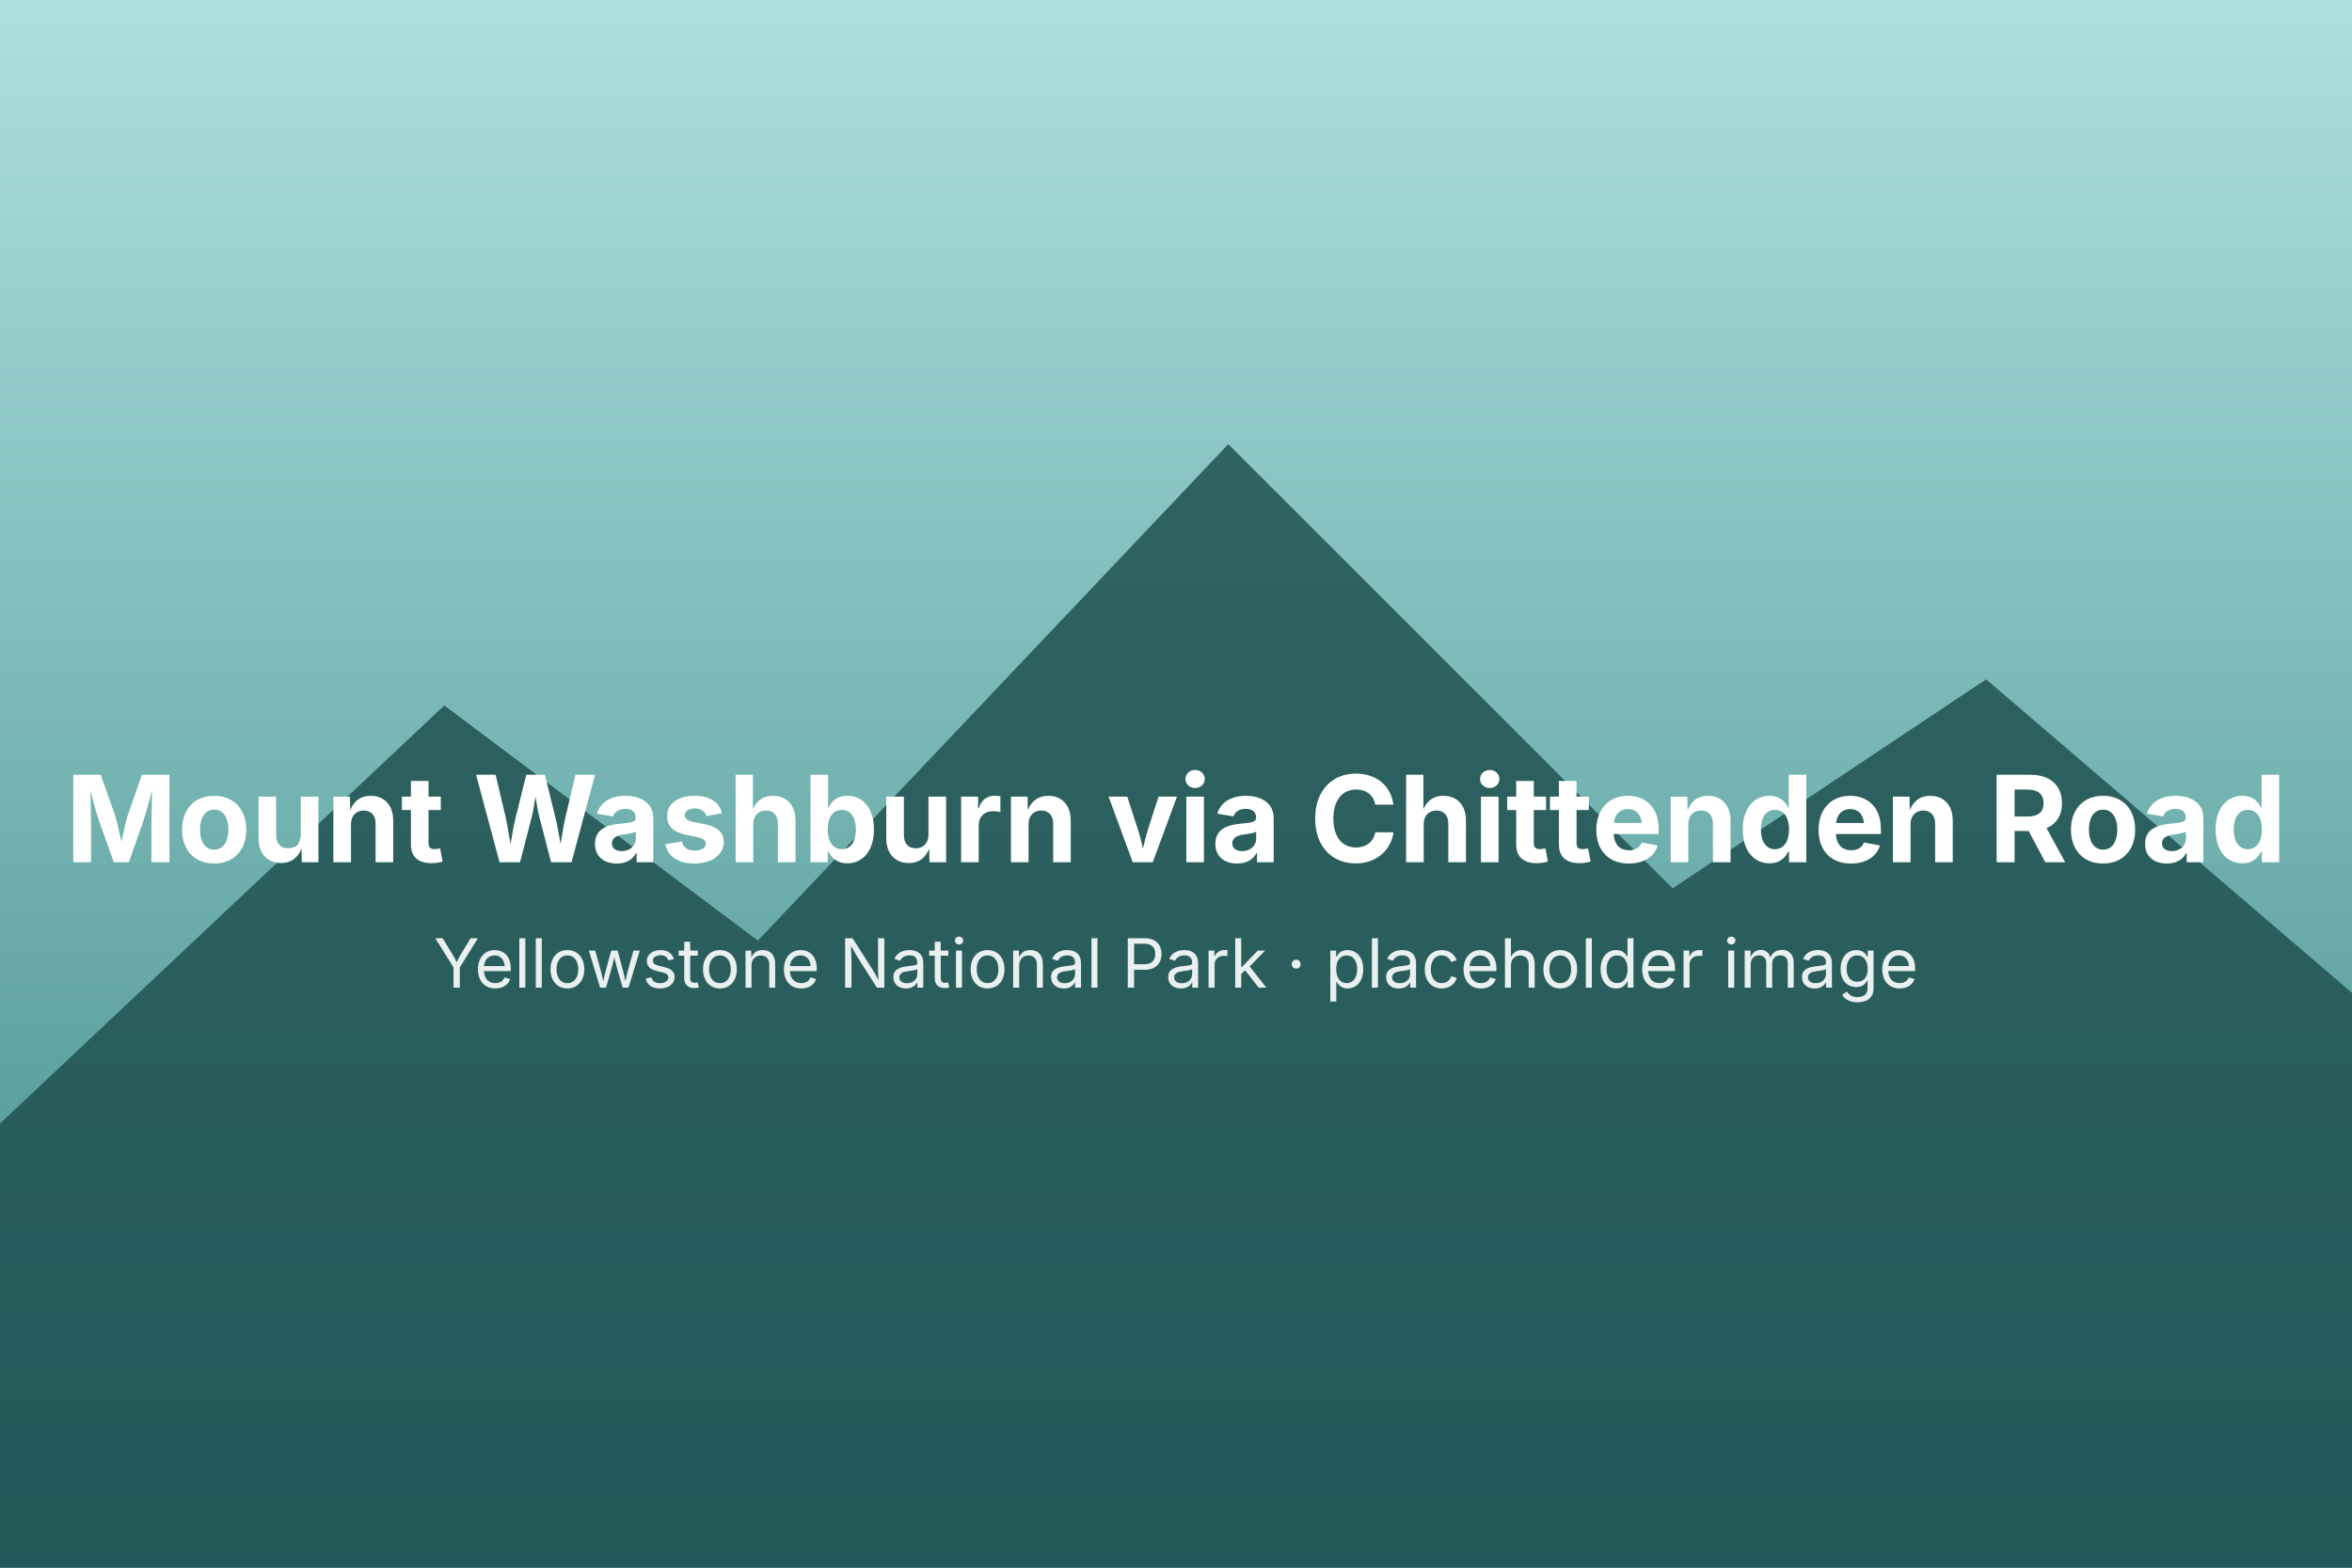
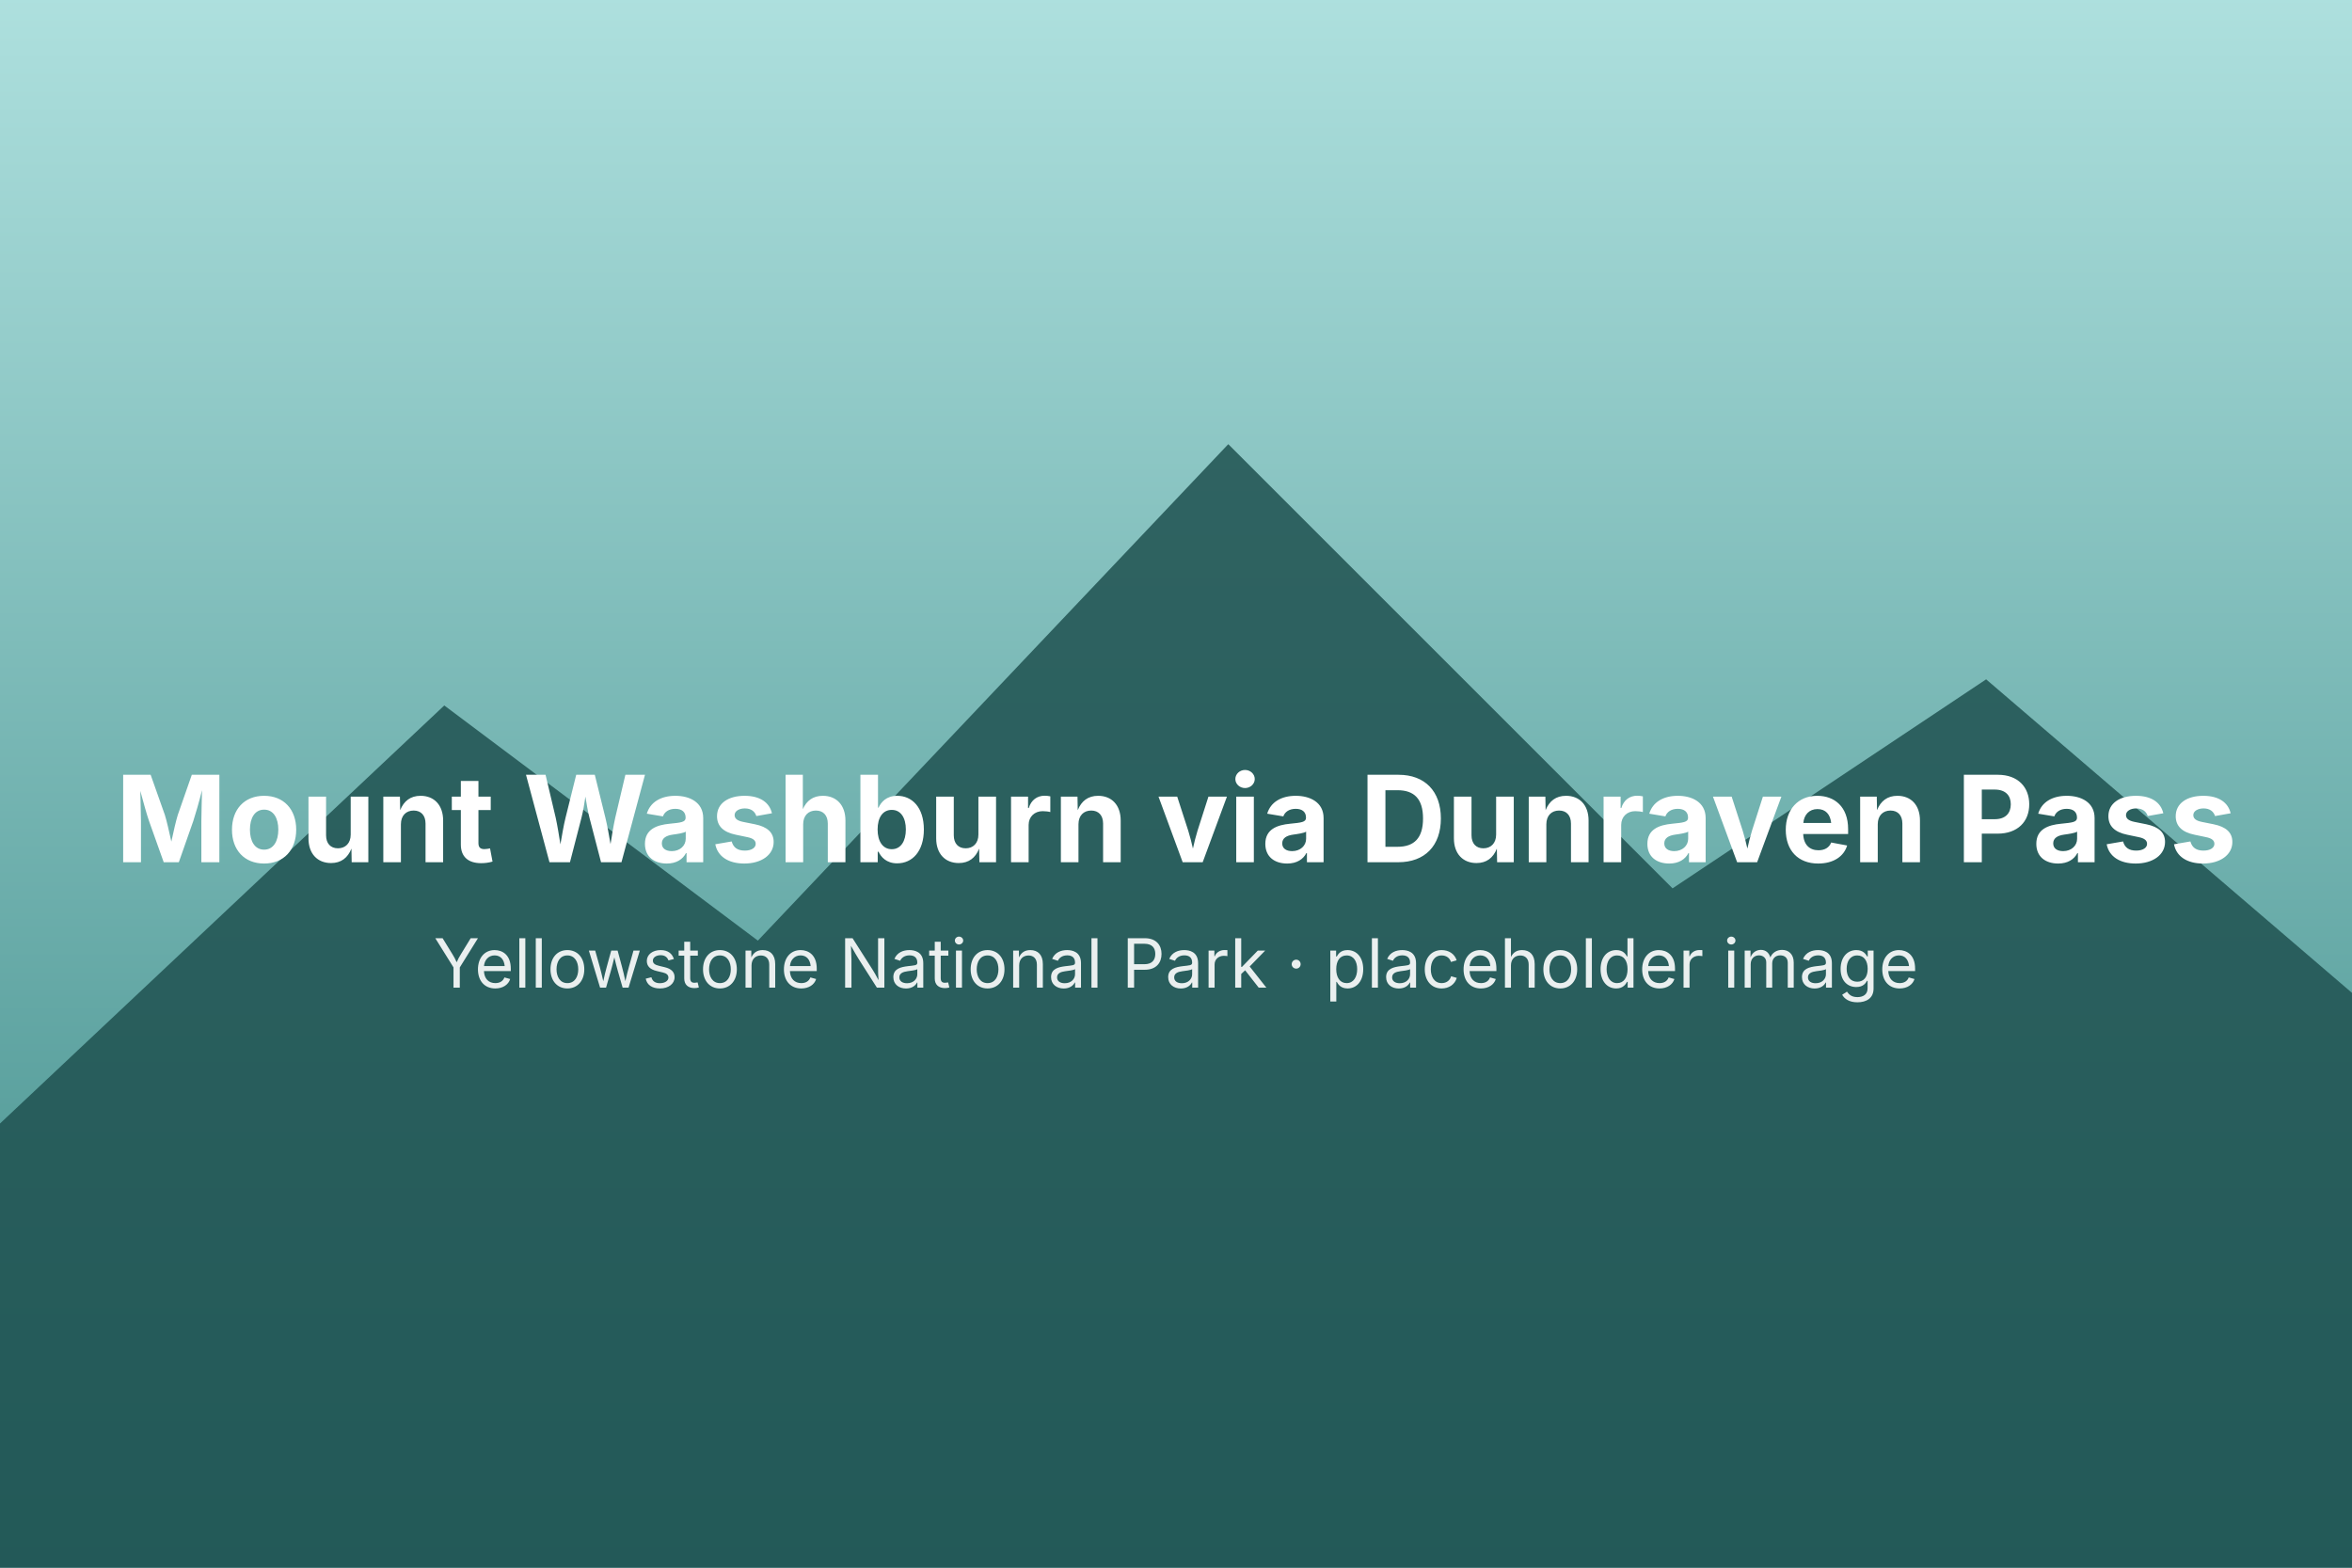
- <svg xmlns="http://www.w3.org/2000/svg" viewBox="0 0 900 600" role="img" aria-label="Placeholder photo for Mount Washburn via Chittenden Road">
+ <svg xmlns="http://www.w3.org/2000/svg" viewBox="0 0 900 600" role="img" aria-label="Placeholder photo for Mount Washburn via Dunraven Pass">
  <defs>
    <linearGradient id="g" x1="0" y1="0" x2="0" y2="1">
      <stop offset="0" stop-color="hsl(178,45%,78%)" />
      <stop offset="1" stop-color="hsl(178,40%,38%)" />
    </linearGradient>
  </defs>
  <rect width="900" height="600" fill="url(#g)" />
  <path d="M0 430 L170 270 L290 360 L470 170 L640 340 L760 260 L900 380 V600 H0Z" fill="hsl(178,45%,22%)" opacity=".85" />
-   <text x="450" y="330" text-anchor="middle" font-family="Inter,Arial,sans-serif" font-size="46" font-weight="700" fill="#fff">Mount Washburn via Chittenden Road</text>
+   <text x="450" y="330" text-anchor="middle" font-family="Inter,Arial,sans-serif" font-size="46" font-weight="700" fill="#fff">Mount Washburn via Dunraven Pass</text>
  <text x="450" y="378" text-anchor="middle" font-family="Inter,Arial,sans-serif" font-size="26" fill="#fff" opacity=".9">Yellowstone National Park · placeholder image</text>
</svg>
